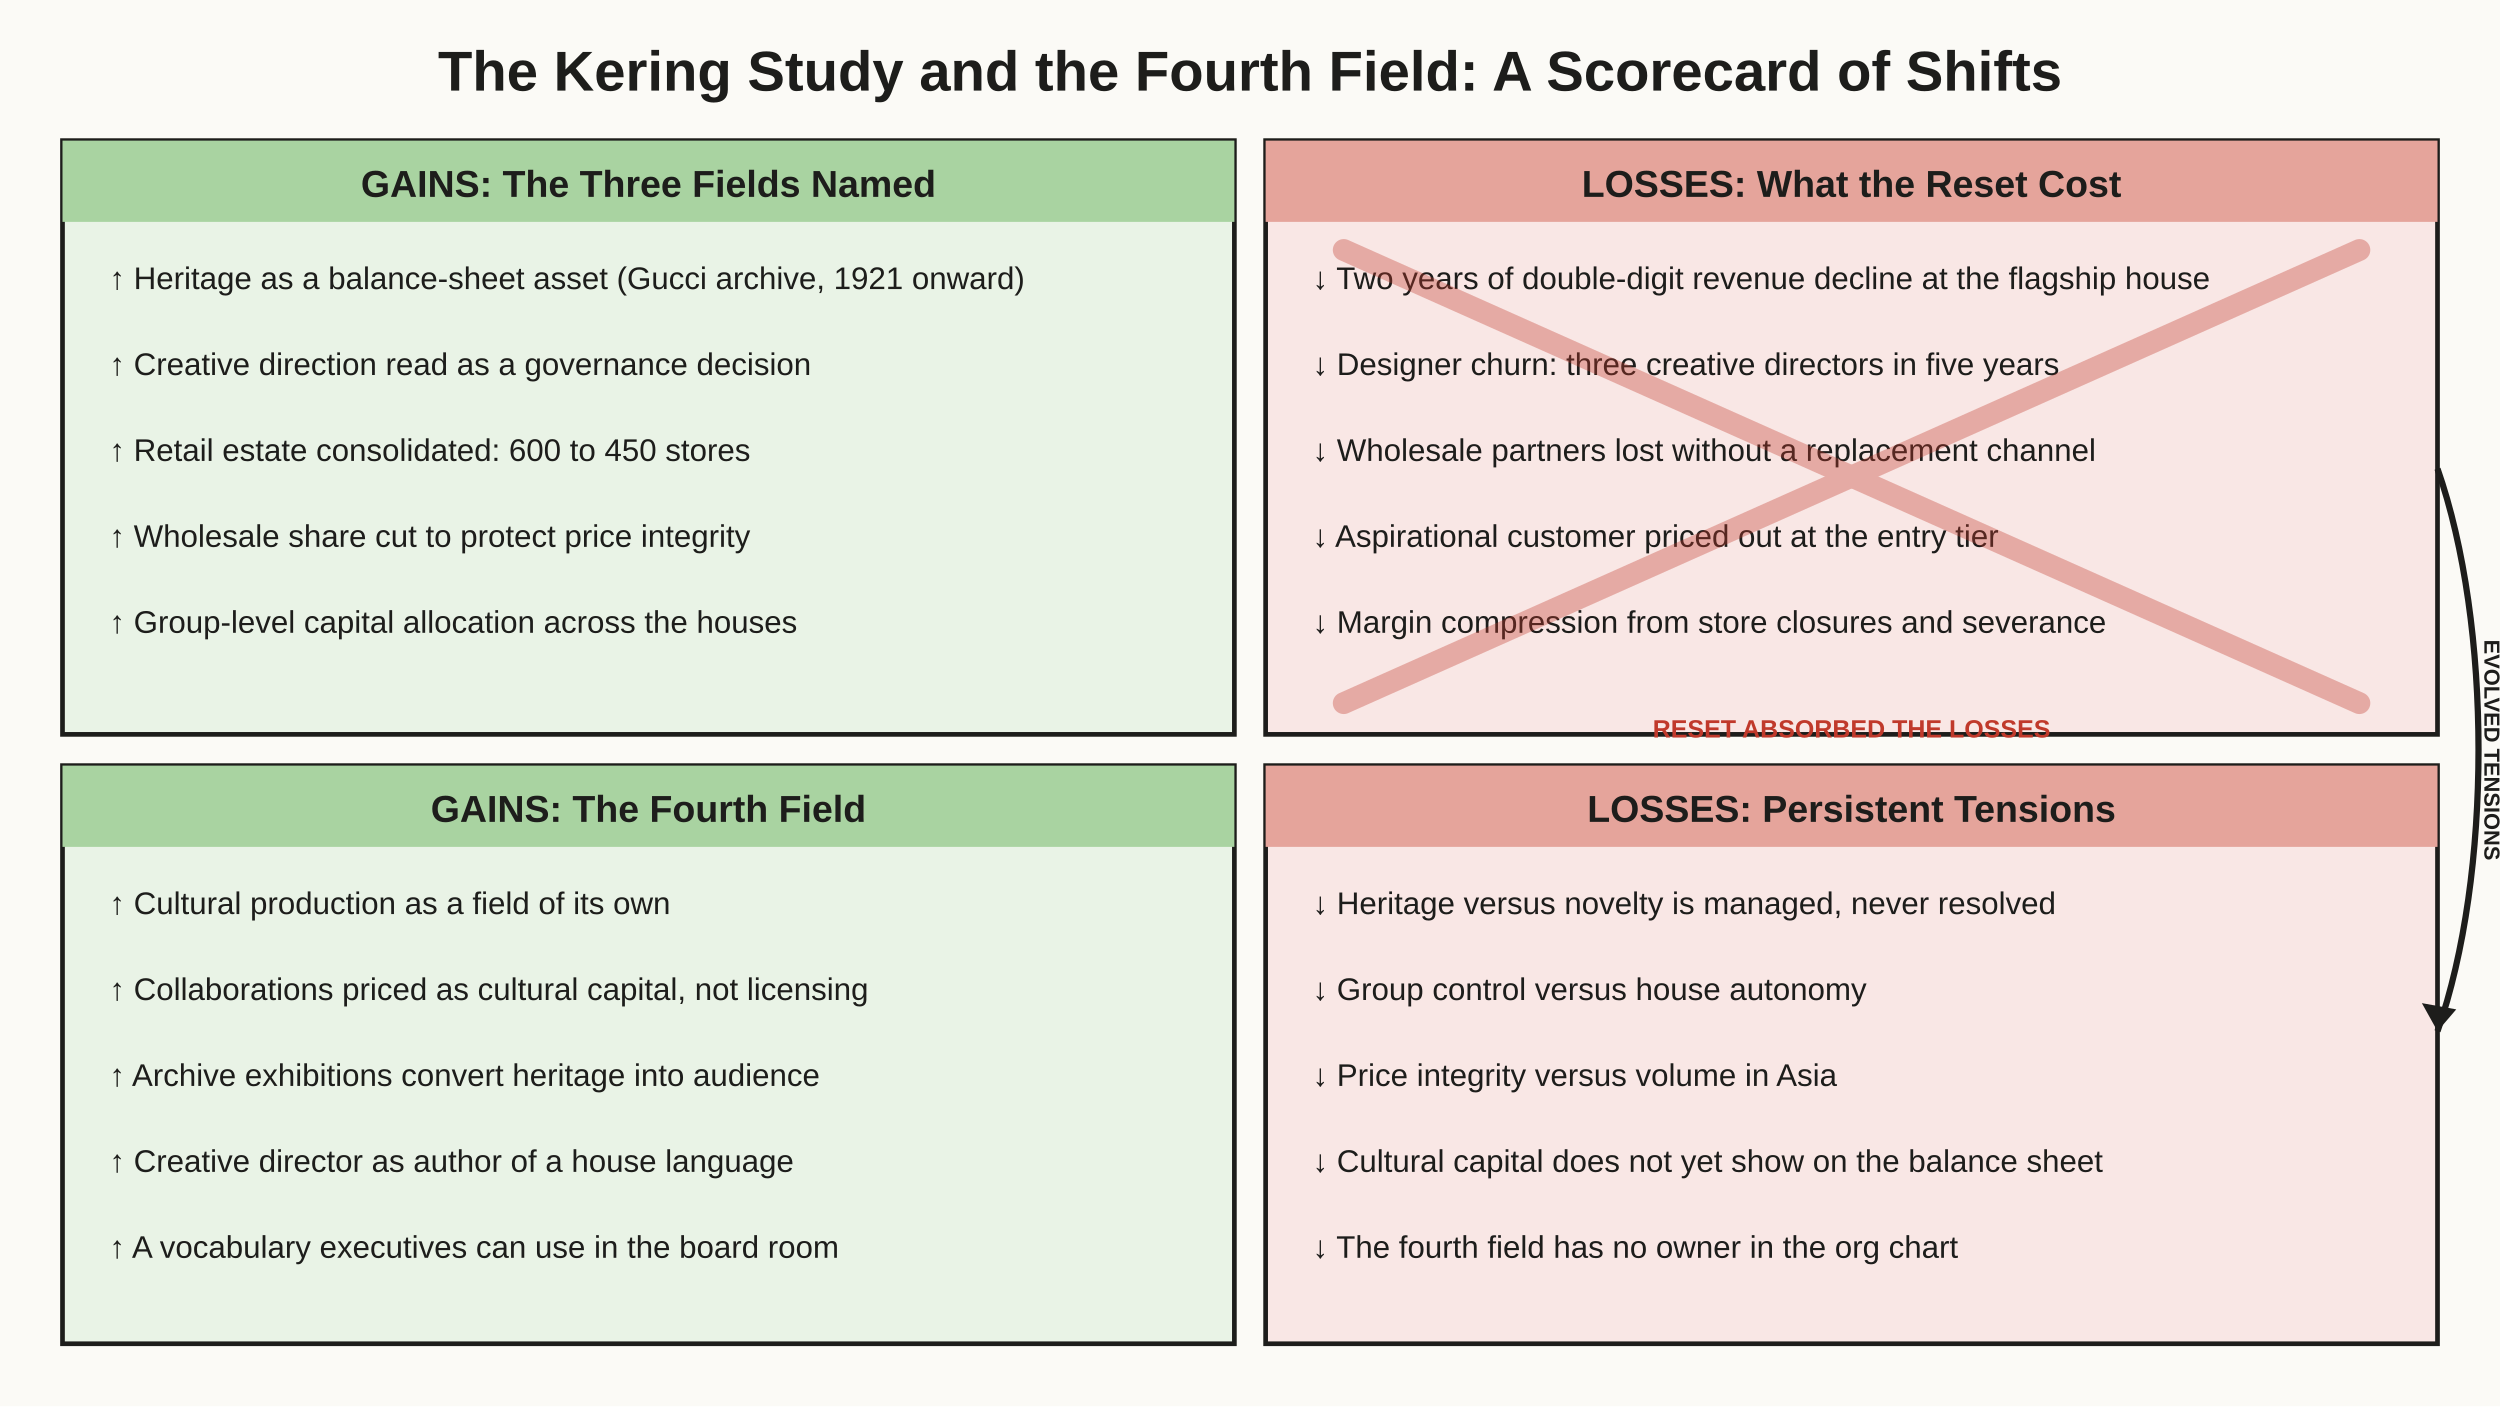
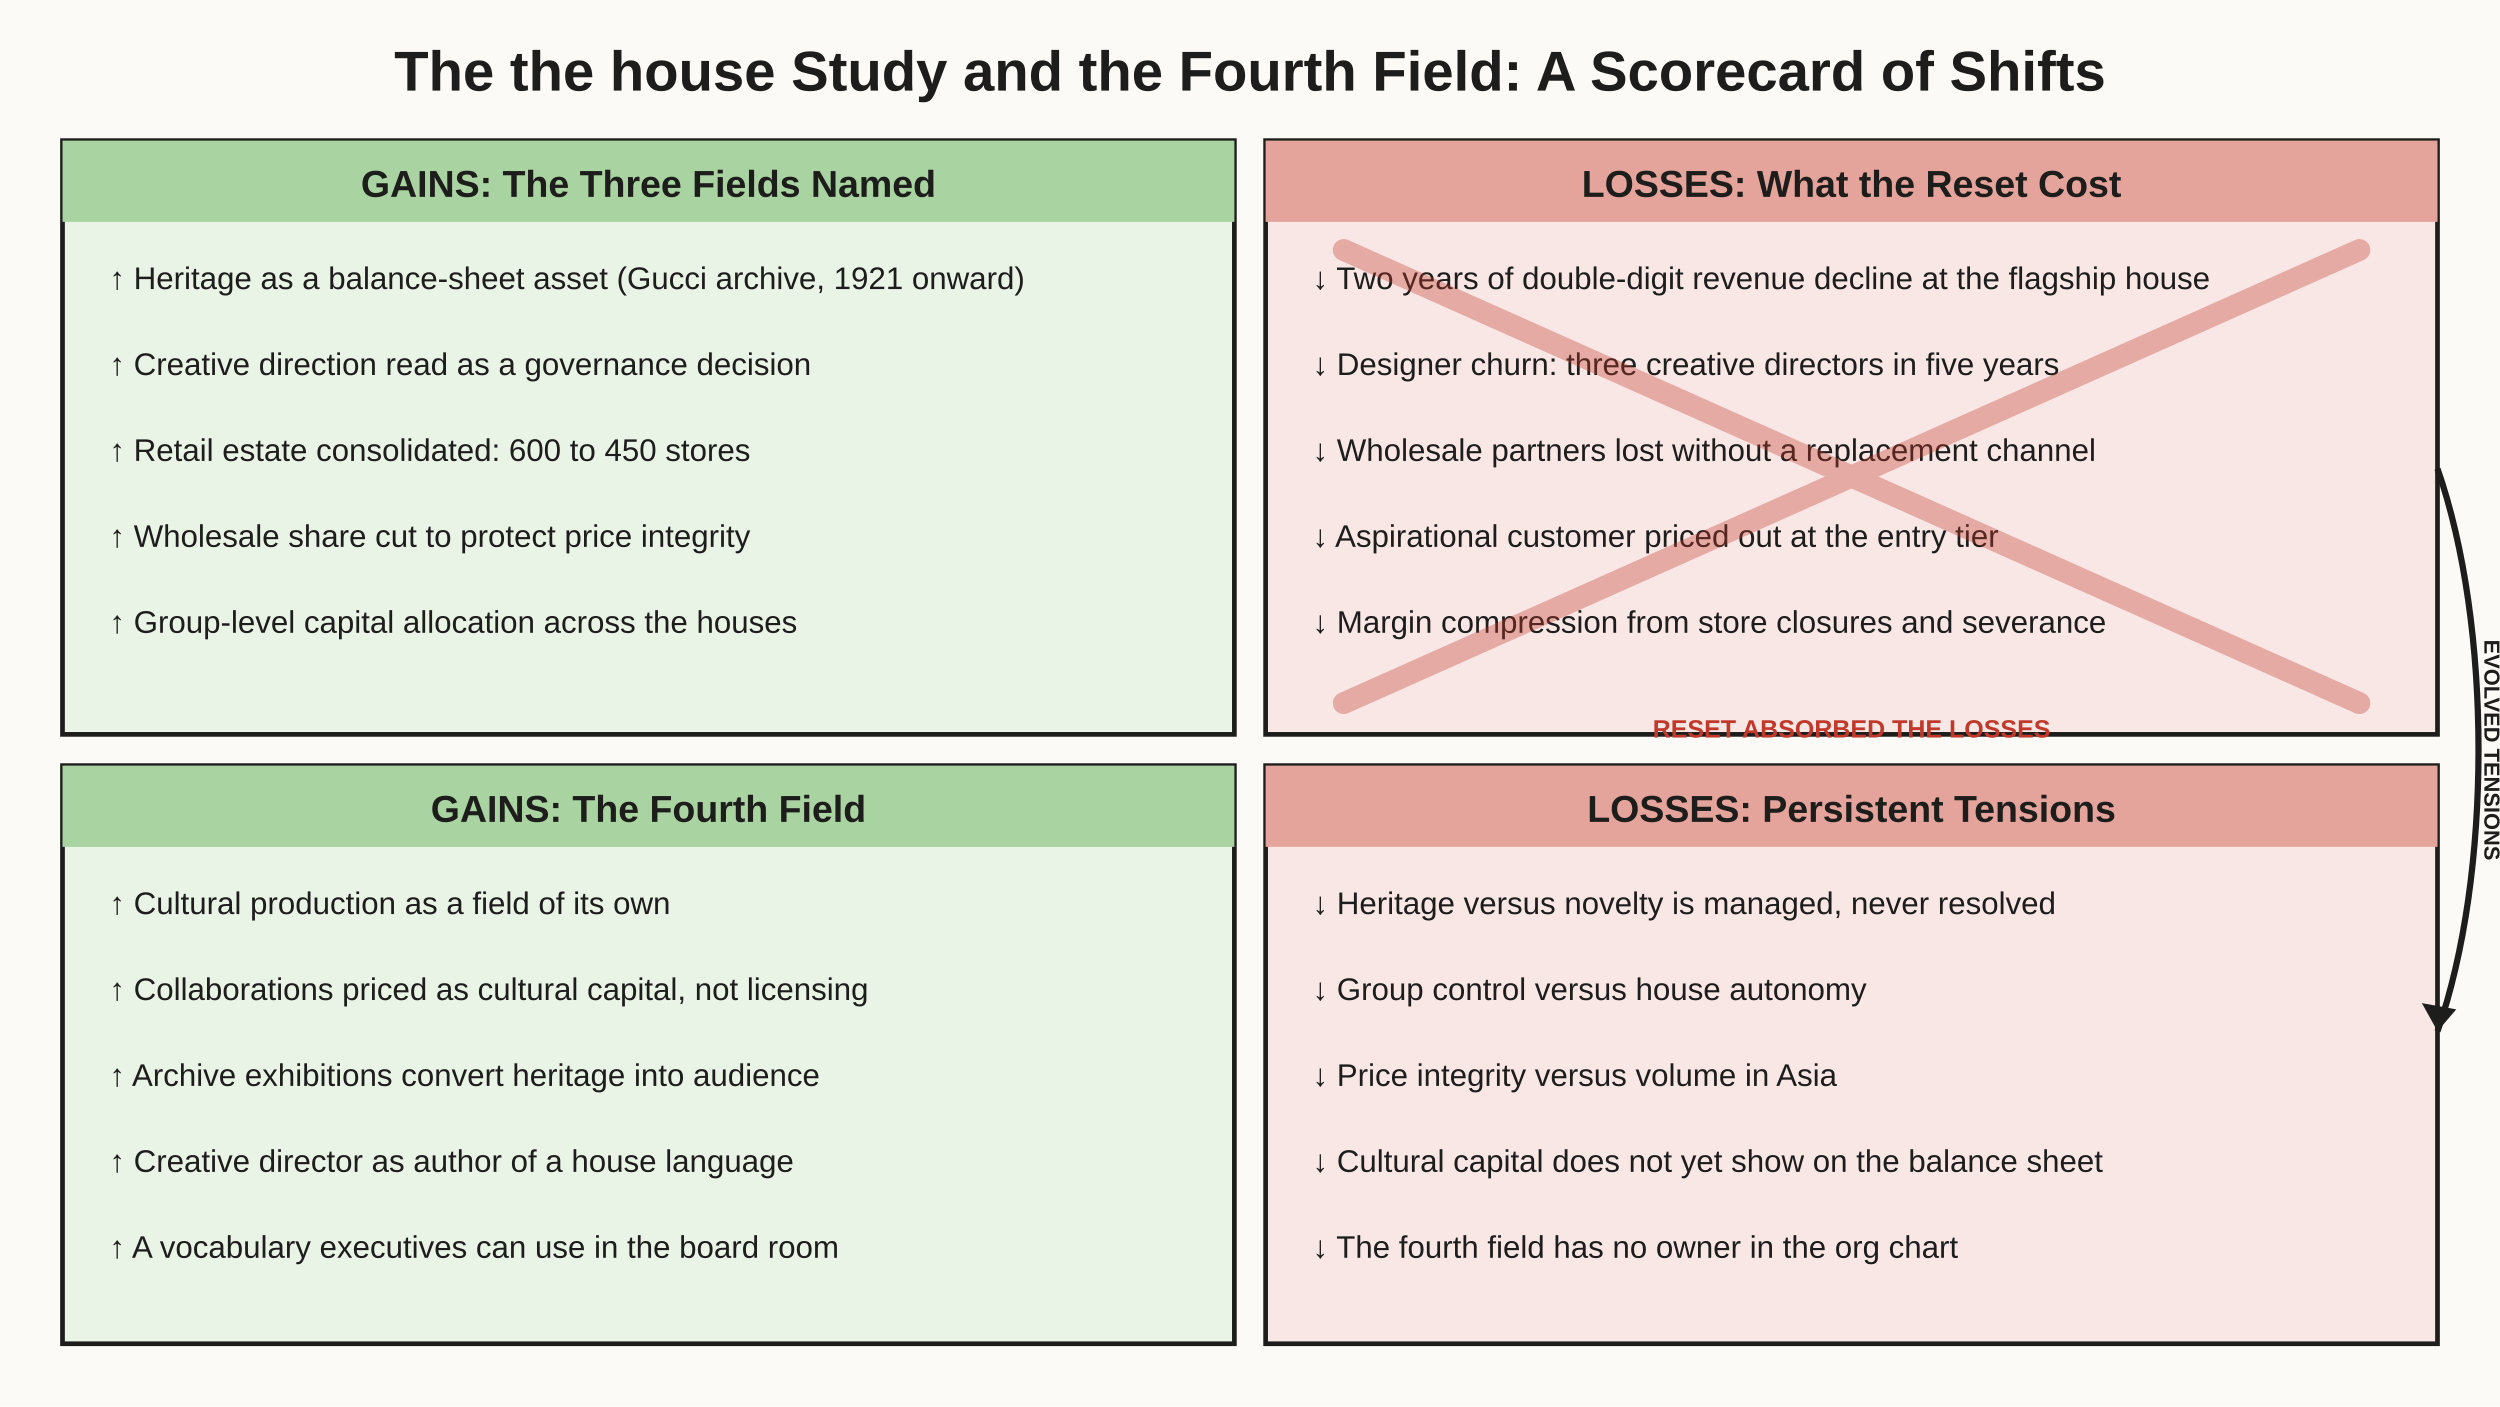
<svg xmlns="http://www.w3.org/2000/svg" viewBox="0 0 1600 900" width="1600" height="900" font-family="Helvetica Neue, Arial, sans-serif">
  <rect width="1600" height="900" fill="#fbfaf6" />
-   <text x="800" y="58" text-anchor="middle" font-size="36" font-weight="700" fill="#1d1d1b">The Kering Study and the Fourth Field: A Scorecard of Shifts</text>
+   <text x="800" y="58" text-anchor="middle" font-size="36" font-weight="700" fill="#1d1d1b">The the house Study and the Fourth Field: A Scorecard of Shifts</text>
  <rect x="40" y="90" width="750" height="380" fill="#e9f3e6" stroke="#1d1d1b" stroke-width="3" />
  <rect x="40" y="90" width="750" height="52" fill="#a9d3a1" />
  <text x="415" y="126" text-anchor="middle" font-size="24" font-weight="700" fill="#1d1d1b">GAINS: The Three Fields Named</text>
  <g font-size="20" fill="#1d1d1b">
    <text x="70" y="185">↑ Heritage as a balance-sheet asset (Gucci archive, 1921 onward)</text>
    <text x="70" y="240">↑ Creative direction read as a governance decision</text>
    <text x="70" y="295">↑ Retail estate consolidated: 600 to 450 stores</text>
    <text x="70" y="350">↑ Wholesale share cut to protect price integrity</text>
    <text x="70" y="405">↑ Group-level capital allocation across the houses</text>
  </g>
  <rect x="810" y="90" width="750" height="380" fill="#f9e7e5" stroke="#1d1d1b" stroke-width="3" />
  <rect x="810" y="90" width="750" height="52" fill="#e5a49b" />
  <text x="1185" y="126" text-anchor="middle" font-size="24" font-weight="700" fill="#1d1d1b">LOSSES: What the Reset Cost</text>
  <g font-size="20" fill="#1d1d1b">
    <text x="840" y="185">↓ Two years of double-digit revenue decline at the flagship house</text>
    <text x="840" y="240">↓ Designer churn: three creative directors in five years</text>
    <text x="840" y="295">↓ Wholesale partners lost without a replacement channel</text>
    <text x="840" y="350">↓ Aspirational customer priced out at the entry tier</text>
    <text x="840" y="405">↓ Margin compression from store closures and severance</text>
  </g>
  <rect x="40" y="490" width="750" height="370" fill="#e9f3e6" stroke="#1d1d1b" stroke-width="3" />
  <rect x="40" y="490" width="750" height="52" fill="#a9d3a1" />
  <text x="415" y="526" text-anchor="middle" font-size="24" font-weight="700" fill="#1d1d1b">GAINS: The Fourth Field</text>
  <g font-size="20" fill="#1d1d1b">
    <text x="70" y="585">↑ Cultural production as a field of its own</text>
    <text x="70" y="640">↑ Collaborations priced as cultural capital, not licensing</text>
    <text x="70" y="695">↑ Archive exhibitions convert heritage into audience</text>
    <text x="70" y="750">↑ Creative director as author of a house language</text>
    <text x="70" y="805">↑ A vocabulary executives can use in the board room</text>
  </g>
  <rect x="810" y="490" width="750" height="370" fill="#f9e7e5" stroke="#1d1d1b" stroke-width="3" />
  <rect x="810" y="490" width="750" height="52" fill="#e5a49b" />
  <text x="1185" y="526" text-anchor="middle" font-size="24" font-weight="700" fill="#1d1d1b">LOSSES: Persistent Tensions</text>
  <g font-size="20" fill="#1d1d1b">
    <text x="840" y="585">↓ Heritage versus novelty is managed, never resolved</text>
    <text x="840" y="640">↓ Group control versus house autonomy</text>
    <text x="840" y="695">↓ Price integrity versus volume in Asia</text>
    <text x="840" y="750">↓ Cultural capital does not yet show on the balance sheet</text>
    <text x="840" y="805">↓ The fourth field has no owner in the org chart</text>
  </g>
  <g stroke="#c0392b" stroke-width="14" stroke-linecap="round" opacity="0.35">
    <line x1="860" y1="160" x2="1510" y2="450" />
    <line x1="1510" y1="160" x2="860" y2="450" />
  </g>
  <text x="1185" y="472" text-anchor="middle" font-size="16" font-weight="700" fill="#c0392b">RESET ABSORBED THE LOSSES</text>
  <path d="M 1560 300 C 1595 400, 1595 560, 1560 660" fill="none" stroke="#1d1d1b" stroke-width="4" />
  <polygon points="1560,660 1550,642 1572,646" fill="#1d1d1b" />
  <text x="1590" y="480" text-anchor="middle" font-size="14" font-weight="700" fill="#1d1d1b" transform="rotate(90 1590 480)">EVOLVED TENSIONS</text>
</svg>
